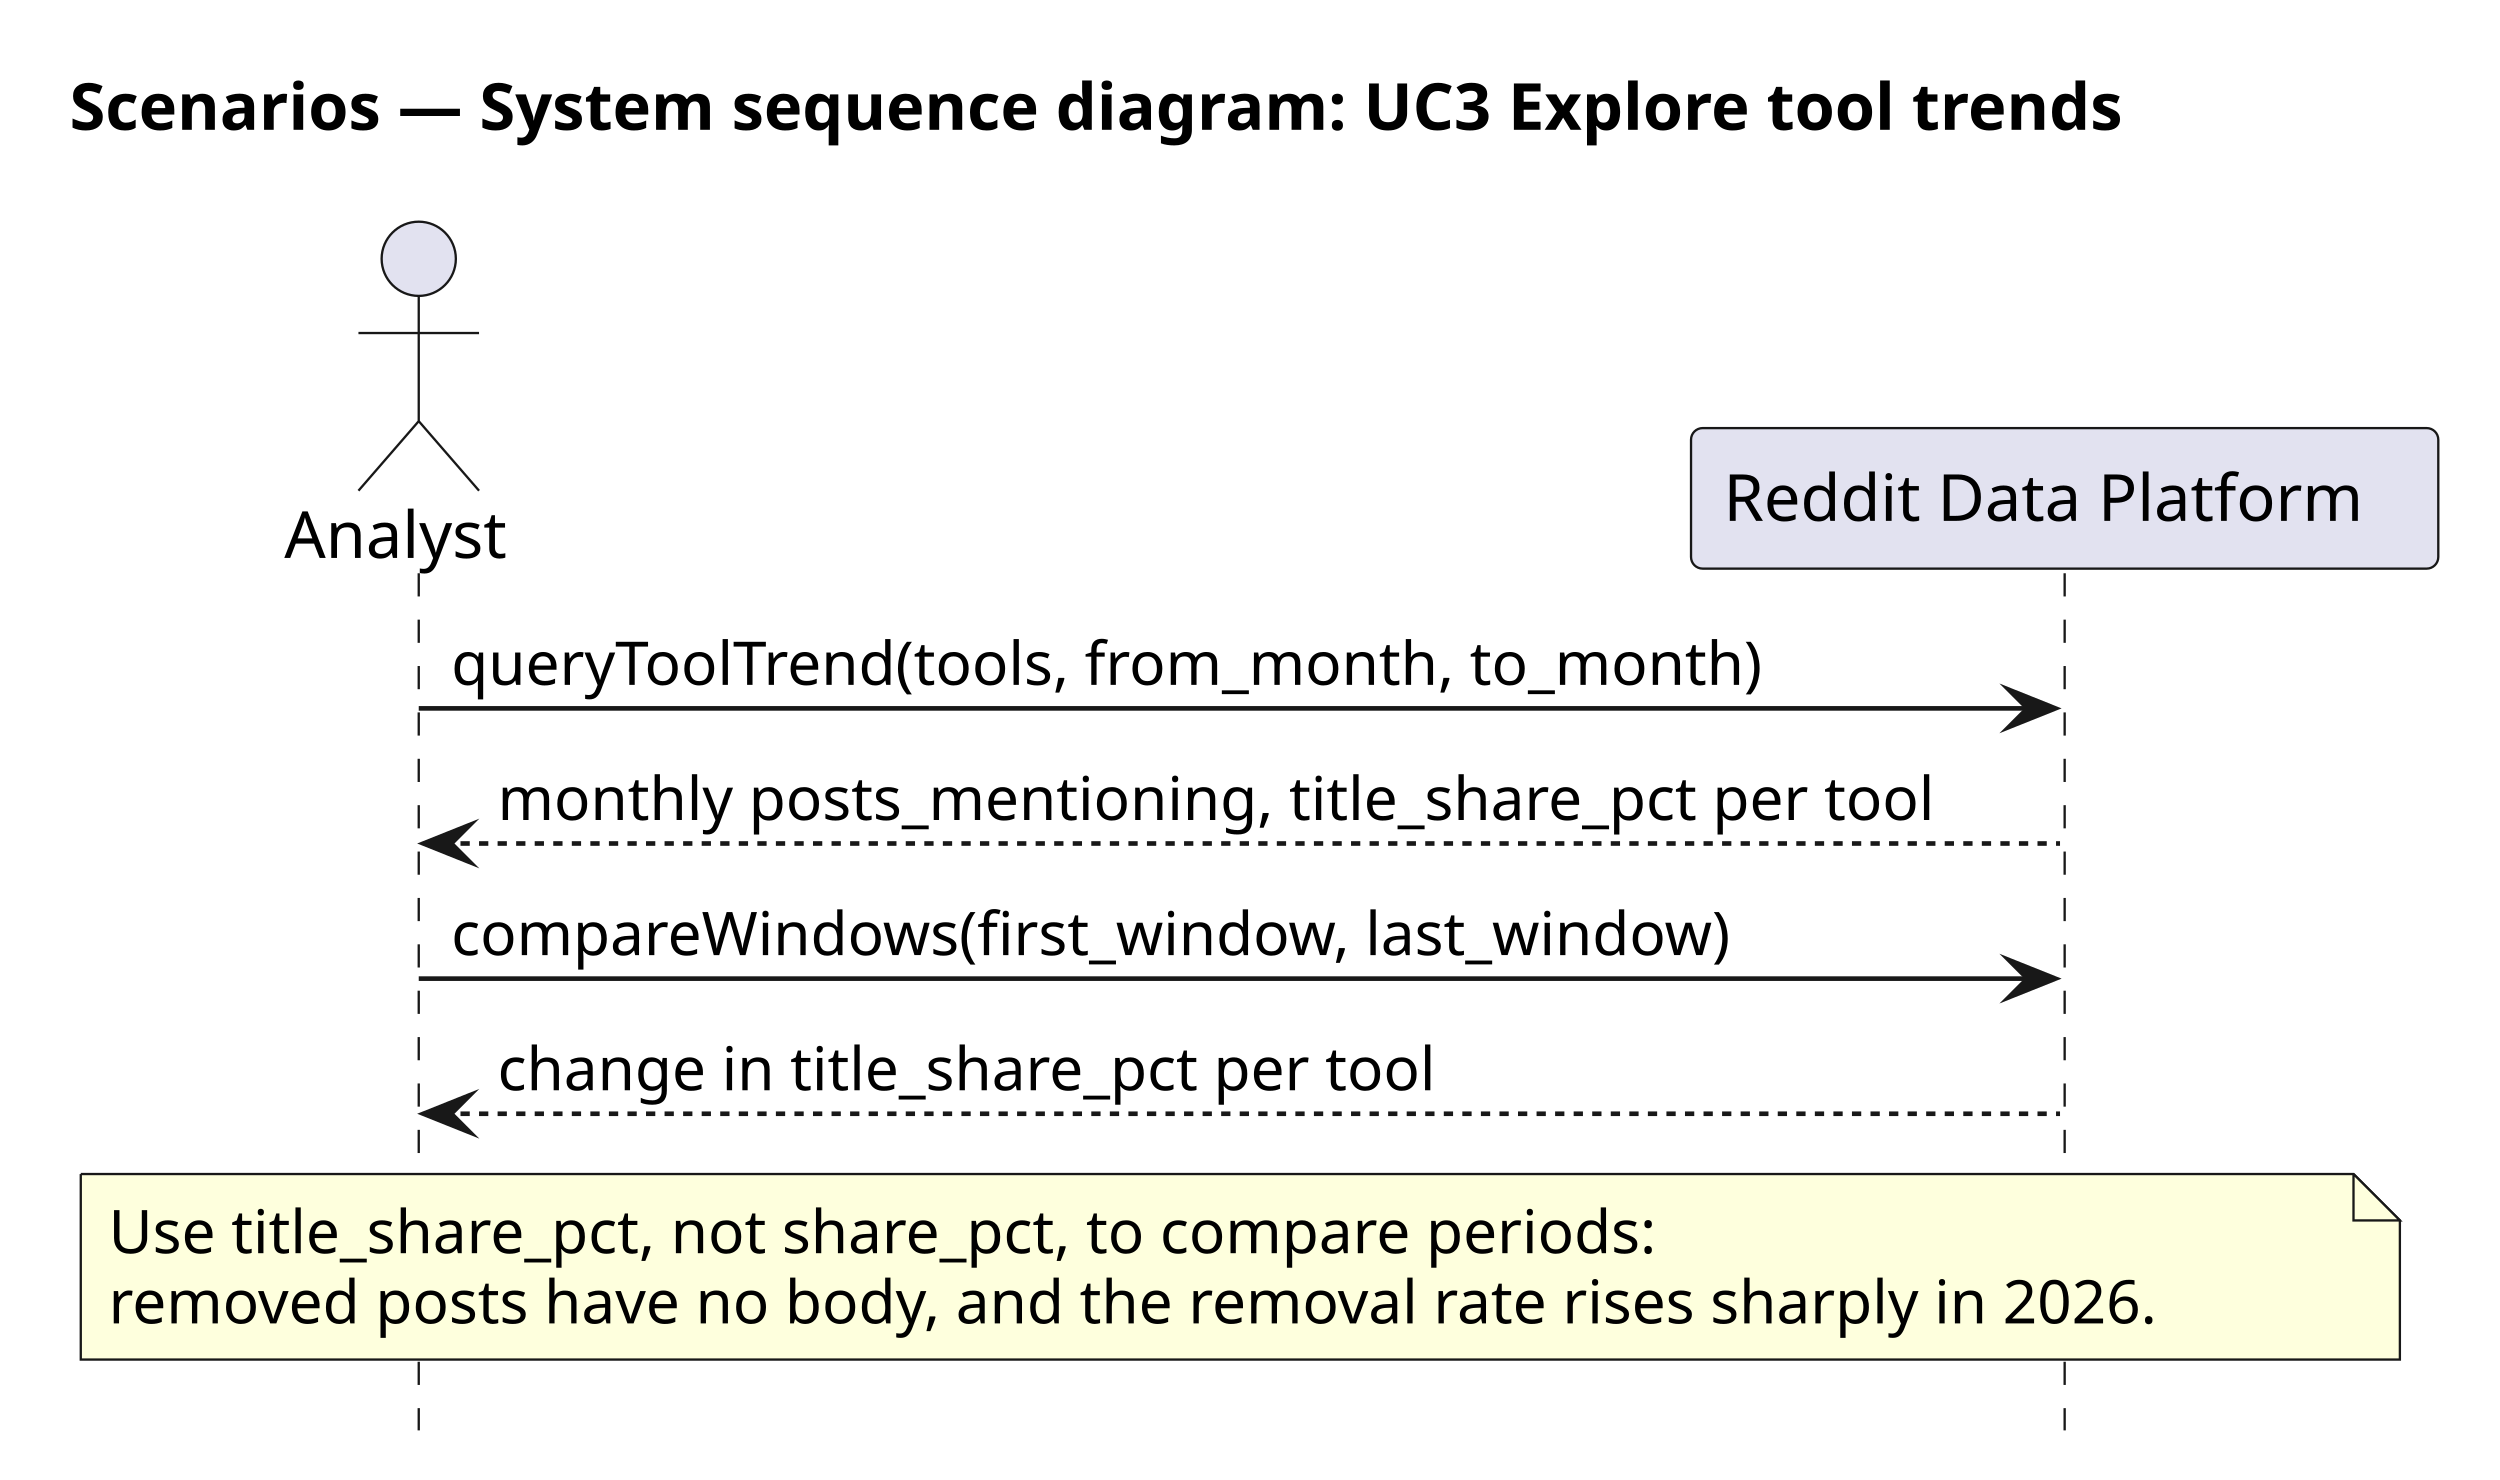
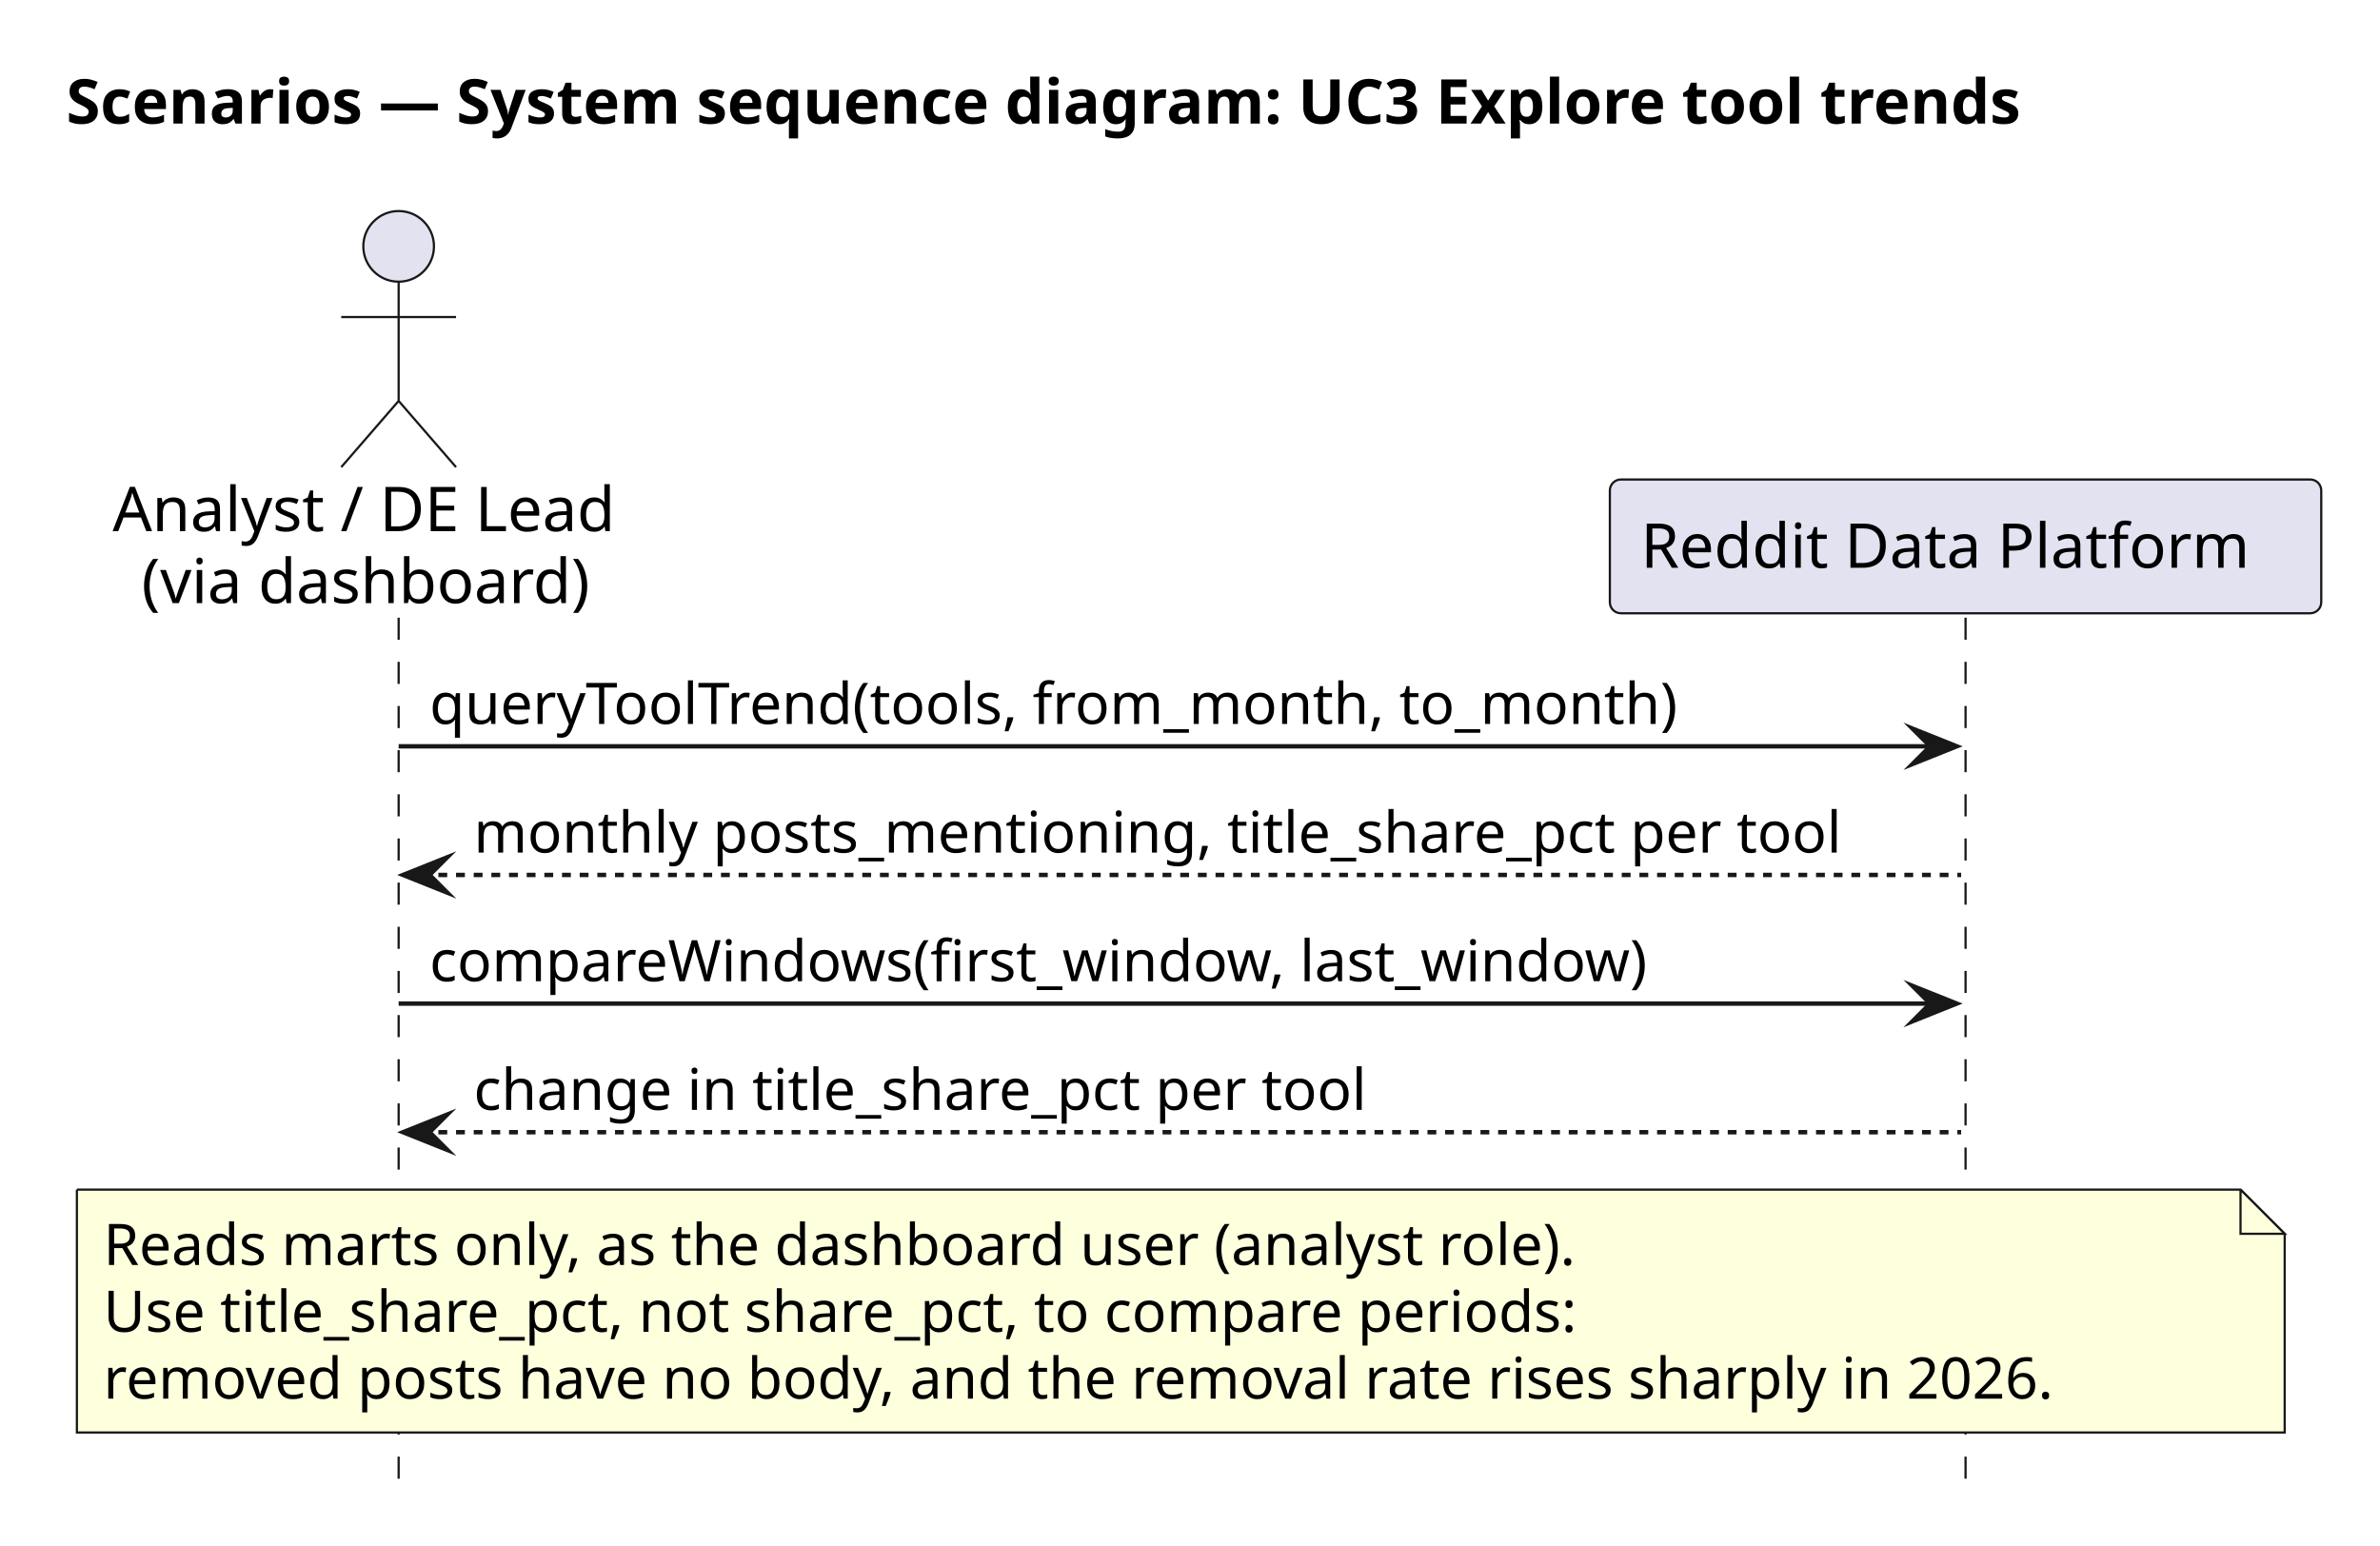
- <svg xmlns="http://www.w3.org/2000/svg" version="1.1" data-diagram-type="SEQUENCE" style="width:539px;height:319px;background:#FFFFFF;" width="539px" height="319px" viewBox="0 0 539 319" zoomAndPan="magnify" preserveAspectRatio="none" contentStyleType="text/css">
+ <svg xmlns="http://www.w3.org/2000/svg" version="1.1" data-diagram-type="SEQUENCE" style="width:539px;height:350px;background:#FFFFFF;" width="539px" height="350px" viewBox="0 0 539 350" zoomAndPan="magnify" preserveAspectRatio="none" contentStyleType="text/css">
  <defs />
  <g font-family="sans-serif" lengthAdjust="spacing">
    <g class="title" data-source-line="1">
      <text x="15" y="27.995" fill="#000" font-size="14" textLength="507.11" font-weight="700">Scenarios — System sequence diagram: UC3 Explore tool trends</text>
    </g>
    <g>
-       <rect x="86.781" y="123.594" width="8" height="184.797" fill="#000" fill-opacity="0" />
-       <line x1="90.281" y1="123.594" x2="90.281" y2="308.391" style="stroke:#181818;stroke-width:0.5;stroke-dasharray:5,5;" />
+       <rect x="86.781" y="139.891" width="8" height="199.93" fill="#000" fill-opacity="0" />
+       <line x1="90.281" y1="139.891" x2="90.281" y2="339.82" style="stroke:#181818;stroke-width:0.5;stroke-dasharray:5,5;" />
    </g>
    <g>
-       <rect x="441.64" y="123.594" width="8" height="184.797" fill="#000" fill-opacity="0" />
-       <line x1="445.14" y1="123.594" x2="445.14" y2="308.391" style="stroke:#181818;stroke-width:0.5;stroke-dasharray:5,5;" />
+       <rect x="441.64" y="139.891" width="8" height="199.93" fill="#000" fill-opacity="0" />
+       <line x1="445.14" y1="139.891" x2="445.14" y2="339.82" style="stroke:#181818;stroke-width:0.5;stroke-dasharray:5,5;" />
    </g>
-     <text x="61.288" y="120.292" fill="#000" font-size="14" textLength="51.987">Analyst</text>
+     <text x="25.502" y="120.292" fill="#000" font-size="14" textLength="123.56">Analyst / DE Lead</text>
+     <text x="32.064" y="136.589" fill="#000" font-size="14" textLength="110.435">(via dashboard)</text>
    <ellipse cx="90.281" cy="55.797" rx="8" ry="8" fill="#E2E2F0" style="stroke:#181818;stroke-width:0.5;" />
    <path d="M90.281,63.797 L90.281,90.797 M77.281,71.797 L103.281,71.797 M90.281,90.797 L77.281,105.797 M90.281,90.797 L103.281,105.797" style="stroke:#181818;stroke-width:0.5;" fill="none" />
-     <rect x="364.586" y="92.297" width="161.109" height="30.297" fill="#E2E2F0" style="stroke:#181818;stroke-width:0.5;" rx="2.5" ry="2.5" />
-     <text x="371.586" y="112.292" fill="#000" font-size="14" textLength="147.109">Reddit Data Platform</text>
-     <polygon points="433.14,148.727,443.14,152.727,433.14,156.727,437.14,152.727" fill="#181818" style="stroke:#181818;stroke-width:1;stroke-linejoin:miter;stroke-miterlimit:10;" />
-     <line x1="90.281" y1="152.727" x2="439.14" y2="152.727" style="stroke:#181818;stroke-width:1;" />
-     <text x="97.281" y="147.661" fill="#000" font-size="13" textLength="301.799">queryToolTrend(tools, from_month, to_month)</text>
-     <polygon points="101.281,177.859,91.281,181.859,101.281,185.859,97.281,181.859" fill="#181818" style="stroke:#181818;stroke-width:1;stroke-linejoin:miter;stroke-miterlimit:10;" />
-     <line x1="95.281" y1="181.859" x2="444.14" y2="181.859" style="stroke:#181818;stroke-width:1;stroke-dasharray:2,2;" />
-     <text x="107.281" y="176.793" fill="#000" font-size="13" textLength="330.859">monthly posts_mentioning, title_share_pct per tool</text>
-     <polygon points="433.14,206.992,443.14,210.992,433.14,214.992,437.14,210.992" fill="#181818" style="stroke:#181818;stroke-width:1;stroke-linejoin:miter;stroke-miterlimit:10;" />
-     <line x1="90.281" y1="210.992" x2="439.14" y2="210.992" style="stroke:#181818;stroke-width:1;" />
-     <text x="97.281" y="205.926" fill="#000" font-size="13" textLength="294.544">compareWindows(first_window, last_window)</text>
-     <polygon points="101.281,236.125,91.281,240.125,101.281,244.125,97.281,240.125" fill="#181818" style="stroke:#181818;stroke-width:1;stroke-linejoin:miter;stroke-miterlimit:10;" />
-     <line x1="95.281" y1="240.125" x2="444.14" y2="240.125" style="stroke:#181818;stroke-width:1;stroke-dasharray:2,2;" />
-     <text x="107.281" y="235.059" fill="#000" font-size="13" textLength="217.667">change in title_share_pct per tool</text>
-     <path d="M17.415,253.125 L17.415,293.125 L517.415,293.125 L517.415,263.125 L507.415,253.125 L17.415,253.125" style="stroke:#181818;stroke-width:0.5;" fill="#FEFFDD" />
-     <path d="M507.415,253.125 L507.415,263.125 L517.415,263.125 L507.415,253.125" style="stroke:#181818;stroke-width:0.5;" fill="#FEFFDD" />
-     <text x="23.415" y="270.192" fill="#000" font-size="13" textLength="360.128">Use title_share_pct, not share_pct, to compare periods:</text>
-     <text x="23.415" y="285.325" fill="#000" font-size="13" textLength="479.591">removed posts have no body, and the removal rate rises sharply in 2026.</text>
+     <rect x="364.586" y="108.594" width="161.109" height="30.297" fill="#E2E2F0" style="stroke:#181818;stroke-width:0.5;" rx="2.5" ry="2.5" />
+     <text x="371.586" y="128.589" fill="#000" font-size="14" textLength="147.109">Reddit Data Platform</text>
+     <polygon points="433.14,165.023,443.14,169.023,433.14,173.023,437.14,169.023" fill="#181818" style="stroke:#181818;stroke-width:1;stroke-linejoin:miter;stroke-miterlimit:10;" />
+     <line x1="90.281" y1="169.023" x2="439.14" y2="169.023" style="stroke:#181818;stroke-width:1;" />
+     <text x="97.281" y="163.958" fill="#000" font-size="13" textLength="301.799">queryToolTrend(tools, from_month, to_month)</text>
+     <polygon points="101.281,194.156,91.281,198.156,101.281,202.156,97.281,198.156" fill="#181818" style="stroke:#181818;stroke-width:1;stroke-linejoin:miter;stroke-miterlimit:10;" />
+     <line x1="95.281" y1="198.156" x2="444.14" y2="198.156" style="stroke:#181818;stroke-width:1;stroke-dasharray:2,2;" />
+     <text x="107.281" y="193.09" fill="#000" font-size="13" textLength="330.859">monthly posts_mentioning, title_share_pct per tool</text>
+     <polygon points="433.14,223.289,443.14,227.289,433.14,231.289,437.14,227.289" fill="#181818" style="stroke:#181818;stroke-width:1;stroke-linejoin:miter;stroke-miterlimit:10;" />
+     <line x1="90.281" y1="227.289" x2="439.14" y2="227.289" style="stroke:#181818;stroke-width:1;" />
+     <text x="97.281" y="222.223" fill="#000" font-size="13" textLength="294.544">compareWindows(first_window, last_window)</text>
+     <polygon points="101.281,252.422,91.281,256.422,101.281,260.422,97.281,256.422" fill="#181818" style="stroke:#181818;stroke-width:1;stroke-linejoin:miter;stroke-miterlimit:10;" />
+     <line x1="95.281" y1="256.422" x2="444.14" y2="256.422" style="stroke:#181818;stroke-width:1;stroke-dasharray:2,2;" />
+     <text x="107.281" y="251.356" fill="#000" font-size="13" textLength="217.667">change in title_share_pct per tool</text>
+     <path d="M17.415,269.422 L17.415,324.422 L517.415,324.422 L517.415,279.422 L507.415,269.422 L17.415,269.422" style="stroke:#181818;stroke-width:0.5;" fill="#FEFFDD" />
+     <path d="M507.415,269.422 L507.415,279.422 L517.415,279.422 L507.415,269.422" style="stroke:#181818;stroke-width:0.5;" fill="#FEFFDD" />
+     <text x="23.415" y="286.489" fill="#000" font-size="13" textLength="362.515">Reads marts only, as the dashboard user (analyst role).</text>
+     <text x="23.415" y="301.622" fill="#000" font-size="13" textLength="360.128">Use title_share_pct, not share_pct, to compare periods:</text>
+     <text x="23.415" y="316.754" fill="#000" font-size="13" textLength="479.591">removed posts have no body, and the removal rate rises sharply in 2026.</text>
  </g>
</svg>
